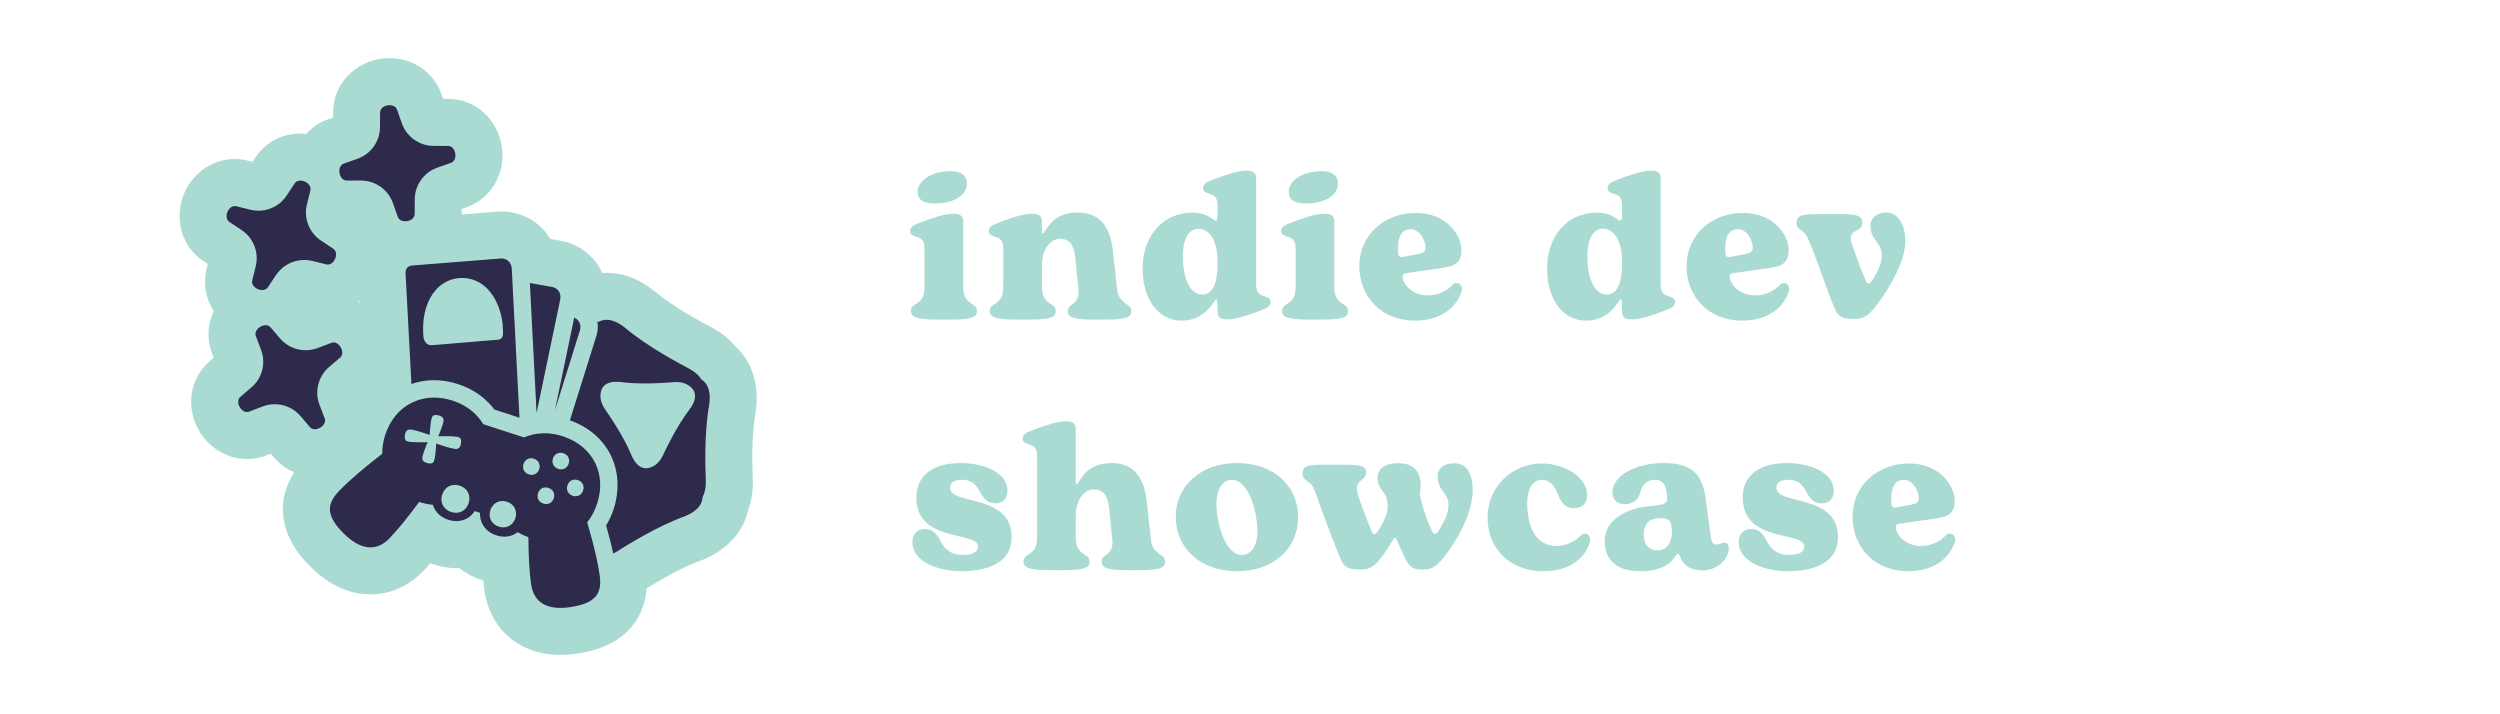
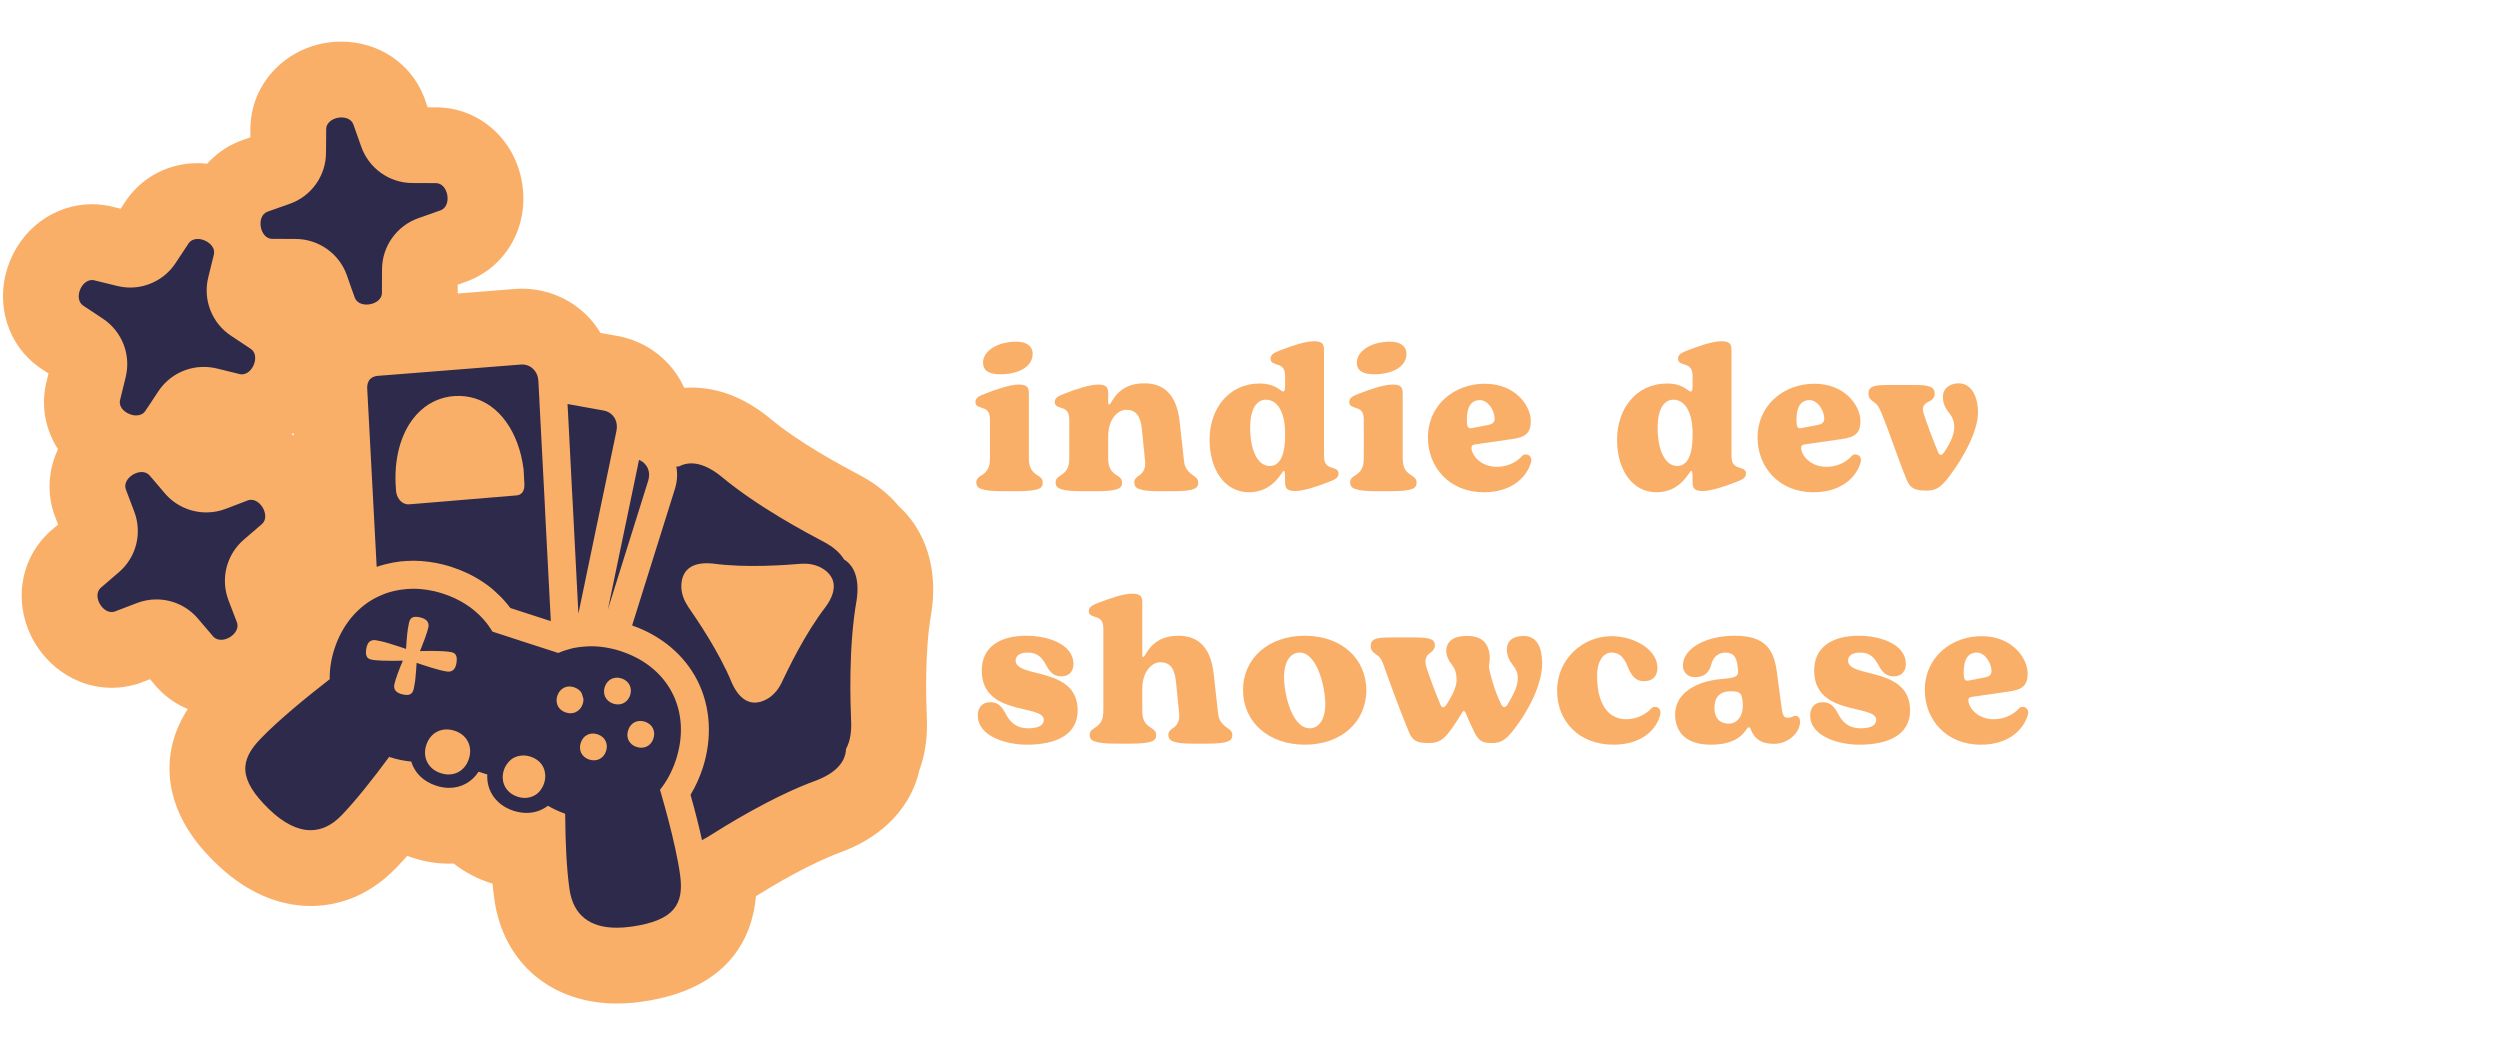
- <svg xmlns="http://www.w3.org/2000/svg" id="Layer_1" data-name="Layer 1" width="272.931mm" height="77.847mm" viewBox="0 0 773.661 220.668">
+ <svg xmlns="http://www.w3.org/2000/svg" id="Layer_1" data-name="Layer 1" viewBox="-38 -52 768 322">
  <defs>
    <style>
      .cls-1 {
-         fill: #a9dbd3;
+         fill: #faaf69;
      }

      .cls-2 {
        fill: none;
      }

      .cls-3 {
        fill: #2d2a4b;
      }
    </style>
  </defs>
-   <g>
+   <g transform="translate(-20 0)">
    <path class="cls-1" d="M284.438,73.57c-1.357-.518-2.779-.646-2.779-2.004-.064-1.486,1.357-2.003,3.167-2.713,3.166-1.229,7.431-2.715,10.146-2.715,2.196,0,3.102.582,3.102,2.585v19.321c0,2.585.129,4.459,2.714,6.01.84.518,1.551,1.034,1.551,2.197,0,1.745-1.034,2.649-8.142,2.649h-4.007c-6.85,0-8.271-.904-8.271-2.649,0-1.099.581-1.615,1.551-2.197,2.585-1.551,2.649-3.554,2.649-5.945v-10.92c0-1.875-.323-2.973-1.68-3.619ZM283.985,59.354c0-3.555,4.523-6.397,10.146-6.397,3.36-.064,5.105,1.551,5.105,3.684,0,4.136-4.459,6.333-9.951,6.333-3.49,0-5.3-1.1-5.3-3.619Z" />
    <path class="cls-1" d="M325.149,94.055c.84.518,1.551,1.034,1.551,2.197,0,1.745-1.034,2.649-8.142,2.649h-4.007c-6.85,0-8.271-.904-8.271-2.649,0-1.099.581-1.615,1.551-2.197,2.585-1.551,2.649-3.554,2.649-5.945v-10.92c0-1.875-.323-2.973-1.68-3.619-1.357-.518-2.779-.646-2.779-2.004-.064-1.486,1.357-2.003,3.167-2.713,3.166-1.229,7.431-2.715,10.146-2.715,2.196,0,3.102.582,3.102,2.585v2.714c0,.646.129.84.323.84.775,0,2.197-6.526,10.727-6.526,5.364,0,9.952,2.649,10.921,11.955l1.293,11.632c.129,1.292.323,2.973,2.843,4.717.841.582,1.551,1.034,1.551,2.197,0,1.745-1.033,2.649-7.948,2.649h-4.006c-6.269,0-7.69-.904-7.69-2.649,0-1.099.646-1.615,1.422-2.133,2.133-1.356,2.003-3.618,1.874-4.717l-.97-9.629c-.452-4.135-1.874-5.881-4.846-5.881-2.263,0-5.493,2.521-5.493,8.207v5.945c0,2.585.129,4.459,2.714,6.01Z" />
    <path class="cls-1" d="M353.582,83.069c0-9.435,5.816-17.254,15.38-17.254,4.977,0,6.397,2.456,7.303,2.456.517,0,.517-1.229.517-2.779v-1.615c0-1.874-.323-2.973-1.68-3.619-1.357-.517-2.779-.646-2.779-2.003-.064-1.486,1.357-2.003,3.167-2.714,3.166-1.229,7.431-2.715,10.146-2.715,2.197,0,3.102.582,3.102,2.586v32.375c0,1.873.323,2.973,1.68,3.619,1.357.516,2.779.646,2.779,2.002.064,1.486-1.357,2.004-3.167,2.715-3.166,1.228-7.431,2.714-10.146,2.714-2.196,0-3.102-.581-3.102-2.585v-.388c0-2.326-.064-3.231-.388-3.231-.646,0-3.037,6.592-10.727,6.592-7.303,0-12.085-6.785-12.085-16.155ZM376.781,81.648v-.711c0-6.074-2.262-10.146-5.881-10.146-2.455,0-4.846,2.133-4.846,8.66,0,6.655,2.196,11.695,6.01,11.695,2.391,0,4.717-1.938,4.717-9.498Z" />
    <path class="cls-1" d="M399.272,73.57c-1.357-.518-2.779-.646-2.779-2.004-.064-1.486,1.357-2.003,3.167-2.713,3.166-1.229,7.431-2.715,10.146-2.715,2.196,0,3.102.582,3.102,2.585v19.321c0,2.585.129,4.459,2.714,6.01.84.518,1.551,1.034,1.551,2.197,0,1.745-1.034,2.649-8.142,2.649h-4.007c-6.85,0-8.271-.904-8.271-2.649,0-1.099.581-1.615,1.551-2.197,2.585-1.551,2.649-3.554,2.649-5.945v-10.92c0-1.875-.323-2.973-1.68-3.619ZM398.819,59.354c0-3.555,4.523-6.397,10.146-6.397,3.36-.064,5.105,1.551,5.105,3.684,0,4.136-4.459,6.333-9.951,6.333-3.49,0-5.3-1.1-5.3-3.619Z" />
    <path class="cls-1" d="M420.661,82.424c0-10.082,8.143-16.543,17.448-16.543,9.499,0,14.151,6.85,14.151,11.438,0,3.748-1.615,4.976-5.687,5.557l-11.179,1.616c-1.034.129-1.357.388-1.357,1.034,0,2.262,2.778,5.881,7.819,5.881,3.812,0,6.526-1.939,7.689-3.297.388-.387.711-.517,1.099-.517,1.745,0,1.938,1.616,1.681,2.456-1.163,4.135-5.493,9.176-14.476,9.176-10.662,0-17.189-7.754-17.189-16.801ZM441.147,76.543c0-2.197-1.874-5.622-4.523-5.622s-4.007,2.003-4.007,6.074c0,2.649.518,2.714,1.874,2.456l4.653-.905c1.421-.259,2.003-.84,2.003-2.003Z" />
    <path class="cls-1" d="M478.757,83.069c0-9.435,5.816-17.254,15.38-17.254,4.977,0,6.397,2.456,7.303,2.456.517,0,.517-1.229.517-2.779v-1.615c0-1.874-.323-2.973-1.68-3.619-1.357-.517-2.779-.646-2.779-2.003-.064-1.486,1.357-2.003,3.167-2.714,3.166-1.229,7.431-2.715,10.146-2.715,2.197,0,3.102.582,3.102,2.586v32.375c0,1.873.323,2.973,1.68,3.619,1.357.516,2.779.646,2.779,2.002.064,1.486-1.357,2.004-3.167,2.715-3.166,1.228-7.431,2.714-10.146,2.714-2.196,0-3.102-.581-3.102-2.585v-.388c0-2.326-.064-3.231-.388-3.231-.646,0-3.037,6.592-10.727,6.592-7.303,0-12.085-6.785-12.085-16.155ZM501.956,81.648v-.711c0-6.074-2.262-10.146-5.88-10.146-2.456,0-4.847,2.133-4.847,8.66,0,6.655,2.196,11.695,6.01,11.695,2.391,0,4.717-1.938,4.717-9.498Z" />
    <path class="cls-1" d="M521.926,82.424c0-10.082,8.143-16.543,17.448-16.543,9.499,0,14.151,6.85,14.151,11.438,0,3.748-1.615,4.976-5.687,5.557l-11.179,1.616c-1.034.129-1.357.388-1.357,1.034,0,2.262,2.778,5.881,7.819,5.881,3.812,0,6.526-1.939,7.689-3.297.388-.387.711-.517,1.099-.517,1.745,0,1.938,1.616,1.681,2.456-1.163,4.135-5.493,9.176-14.476,9.176-10.662,0-17.189-7.754-17.189-16.801ZM542.411,76.543c0-2.197-1.874-5.622-4.523-5.622s-4.007,2.003-4.007,6.074c0,2.649.518,2.714,1.874,2.456l4.653-.905c1.421-.259,2.003-.84,2.003-2.003Z" />
    <path class="cls-1" d="M567.744,95.412c-2.844-6.914-4.976-13.764-7.819-20.679-.84-2.067-1.486-2.714-2.455-3.36-.841-.582-1.486-1.163-1.486-2.455,0-2.456,2.132-2.65,6.655-2.65h8.271c4.718,0,5.429,1.164,5.429,2.779,0,.84-.452,1.68-1.81,2.326-1.615.775-2.133,1.744-1.615,3.555.775,2.52,2.973,8.465,4.523,12.084.452,1.098,1.163.84,1.744,0,2.327-3.426,3.167-5.752,3.167-7.949,0-1.422-.452-2.778-1.422-4.006-1.81-2.197-2.067-3.748-2.067-5.17,0-2.908,2.649-4.136,4.781-4.136,4.459,0,6.01,4.911,6.01,8.853,0,5.816-4.394,13.765-8.336,19.064-2.649,3.618-4.265,5.039-7.173,5.039h-.517c-3.425,0-4.782-.71-5.881-3.295Z" />
    <path class="cls-1" d="M282.369,167.727c0-2.326,1.357-4.007,3.812-4.007,1.874,0,3.296.646,4.847,3.683,1.228,2.327,3.037,4.33,6.915,4.33,3.554,0,4.717-1.228,4.717-2.584,0-4.912-19.063-1.035-19.063-15.122,0-7.366,5.622-10.728,13.765-10.728,6.01,0,14.41,2.326,14.41,8.725,0,1.938-1.163,3.748-3.618,3.748-1.81,0-3.231-.518-4.718-3.296-1.163-2.197-2.521-4.007-5.687-4.007-2.456,0-3.748.97-3.748,2.456,0,5.558,19.063,1.681,19.063,15.315,0,7.366-6.462,10.533-15.639,10.533-5.88,0-15.057-2.326-15.057-9.047Z" />
    <path class="cls-1" d="M335.618,171.604c.84.517,1.551,1.033,1.551,2.197,0,1.744-1.034,2.648-8.143,2.648h-4.006c-6.85,0-8.271-.904-8.271-2.648,0-1.1.581-1.615,1.551-2.197,2.585-1.551,2.649-3.555,2.649-5.945v-24.232c0-1.875-.323-2.973-1.681-3.619-1.356-.518-2.778-.646-2.778-2.004-.064-1.486,1.357-2.002,3.166-2.713,3.167-1.229,7.432-2.715,10.146-2.715,2.197,0,3.103.582,3.103,2.585v16.026c0,.646.129.84.323.84.775,0,2.196-6.527,10.727-6.527,5.363,0,9.952,2.65,10.921,11.955l1.293,11.633c.129,1.291.322,2.972,2.843,4.717.84.582,1.551,1.033,1.551,2.197,0,1.744-1.033,2.648-7.948,2.648h-4.007c-6.268,0-7.689-.904-7.689-2.648,0-1.1.646-1.615,1.422-2.133,2.132-1.357,2.003-3.619,1.874-4.717l-.97-9.629c-.452-4.136-1.874-5.881-4.847-5.881-2.262,0-5.492,2.521-5.492,8.207v5.945c0,2.584.129,4.459,2.714,6.01Z" />
    <path class="cls-1" d="M363.86,159.972c0-9.693,7.755-16.673,18.999-16.673,11.18,0,18.869,6.979,18.869,16.737s-7.689,16.737-18.869,16.737c-11.244,0-18.999-7.044-18.999-16.802ZM389.127,164.301c0-5.428-2.585-15.832-7.884-15.832-2.585,0-4.782,2.456-4.782,7.561,0,5.429,2.521,15.703,7.884,15.703,2.649,0,4.782-2.455,4.782-7.432Z" />
    <path class="cls-1" d="M414.848,172.961c-2.844-6.915-5.363-13.765-7.819-20.68-.711-2.067-1.486-2.714-2.455-3.359-.841-.582-1.486-1.164-1.486-2.456,0-2.456,2.132-2.649,6.655-2.649h6.979c5.363,0,6.074.904,6.074,2.52,0,.841-.646,1.681-1.228,2.068-1.681,1.099-2.003,2.455-1.357,4.652.582,1.875,2.779,7.885,4.33,11.503.452,1.099,1.163.841,1.744,0,2.262-3.425,3.167-5.944,3.167-7.561,0-2.392-.452-3.489-1.422-4.782-1.099-1.422-1.745-2.778-1.745-4.265,0-1.745.905-4.589,6.269-4.589h.323c3.877,0,6.785,1.875,6.785,6.98,0,.904-.259,1.938-.259,2.455,0,1.098,1.874,8.078,3.878,11.761.581,1.099,1.356.581,1.744,0,2.456-4.007,3.231-6.074,3.231-8.401,0-1.162-.259-2.262-1.681-4.07-.904-1.099-1.68-2.779-1.68-4.523,0-2.973,2.262-4.201,5.17-4.201,4.394,0,5.687,4.072,5.687,8.401,0,5.04-2.585,12.084-8.014,19.451-2.649,3.618-4.265,5.04-7.173,5.04h-.517c-2.649,0-3.812-.711-5.105-3.295-.775-1.551-1.68-3.555-2.714-5.945-.388-.84-.711-.646-.969-.259-1.357,2.262-2.392,3.877-3.748,5.687-1.745,2.391-3.36,3.812-6.269,3.812h-.517c-3.425,0-4.782-.711-5.881-3.295Z" />
    <path class="cls-1" d="M460.343,160.166c0-9.822,8.014-16.737,16.673-16.737,7.108,0,14.151,4.136,14.151,9.758,0,2.067-1.033,4.071-4.2,4.071-2.326,0-3.748-1.486-4.847-4.266-1.163-2.973-2.585-4.523-5.04-4.523-2.391,0-4.459,2.391-4.459,7.238,0,7.625,2.844,13.247,8.982,13.247,3.36,0,6.203-1.745,7.432-3.103.517-.517.969-.711,1.292-.711,1.551,0,1.938,1.293,1.681,2.456-1.099,4.459-5.622,9.177-14.346,9.177-10.34,0-17.319-6.915-17.319-16.607Z" />
    <path class="cls-1" d="M496.596,167.468c0-6.397,6.268-10.274,14.669-10.921,4.006-.323,4.911-.775,4.652-2.844l-.129-1.098c-.323-2.521-1.099-4.137-3.748-4.137-1.874,0-3.684,1.099-4.33,3.619-.646,2.649-2.262,3.941-5.17,3.941-1.68,0-3.554-1.228-3.554-3.554,0-5.429,7.302-9.177,15.896-9.177,9.629,0,12.084,4.395,12.989,11.309l1.486,11.115c.323,2.391.904,2.779,1.874,2.779,1.228,0,1.551-.582,2.262-.582.646,0,1.486.323,1.486,1.81,0,3.102-3.36,6.785-8.014,6.785-4.136,0-6.074-1.745-7.108-4.395-.129-.388-.388-.71-.646-.71-.905,0-1.81,5.363-11.632,5.363-8.336,0-10.985-4.523-10.985-9.306ZM517.275,163.139l-.065-.453c-.258-1.938-1.099-2.326-3.554-2.326-3.684,0-4.976,2.197-4.976,5.105,0,3.295,1.81,4.846,4.394,4.846,2.715,0,4.847-2.648,4.201-7.172Z" />
    <path class="cls-1" d="M538.084,167.727c0-2.326,1.357-4.007,3.812-4.007,1.874,0,3.296.646,4.847,3.683,1.228,2.327,3.037,4.33,6.915,4.33,3.554,0,4.717-1.228,4.717-2.584,0-4.912-19.063-1.035-19.063-15.122,0-7.366,5.622-10.728,13.765-10.728,6.01,0,14.41,2.326,14.41,8.725,0,1.938-1.163,3.748-3.618,3.748-1.81,0-3.231-.518-4.718-3.296-1.163-2.197-2.521-4.007-5.687-4.007-2.456,0-3.748.97-3.748,2.456,0,5.558,19.063,1.681,19.063,15.315,0,7.366-6.462,10.533-15.639,10.533-5.88,0-15.057-2.326-15.057-9.047Z" />
    <path class="cls-1" d="M573.302,159.972c0-10.081,8.143-16.543,17.448-16.543,9.499,0,14.151,6.85,14.151,11.438,0,3.748-1.615,4.975-5.687,5.557l-11.179,1.615c-1.034.129-1.357.389-1.357,1.034,0,2.262,2.778,5.881,7.819,5.881,3.812,0,6.526-1.938,7.689-3.296.388-.388.711-.518,1.099-.518,1.745,0,1.938,1.616,1.681,2.456-1.163,4.136-5.493,9.177-14.476,9.177-10.662,0-17.189-7.755-17.189-16.802ZM593.787,154.091c0-2.196-1.874-5.622-4.523-5.622s-4.007,2.004-4.007,6.074c0,2.65.518,2.715,1.874,2.456l4.653-.905c1.421-.258,2.003-.84,2.003-2.003Z" />
  </g>
-   <g>
+   <g transform="translate(-126 -68) scale(1.6)">
    <g>
      <path class="cls-1" d="M227.617,107.23c-1.975-2.369-4.495-4.377-7.532-5.995l-.148-.079c-3.13-1.659-11.445-6.069-17.241-10.941l-.347-.282c-4.64-3.664-9.558-5.521-14.618-5.521-.453,0-.906.016-1.357.048-2.367-5.19-7.135-8.982-12.955-9.976l-3.12-.56c-.623-1.027-1.336-1.997-2.16-2.88-3.306-3.57-8.002-5.614-12.905-5.614-.397,0-.956.01-1.631.074l-10.722.847c.002-.501.007-1.653.007-1.696.246-.089,1.89-.674,1.89-.674l.272-.109c7.389-2.955,11.572-10.711,10.175-18.863-1.399-8.149-7.924-14.067-15.869-14.39l-.296-.013-1.952-.006c-.191-.538-.355-1-.478-1.367l-.14-.424-.167-.414c-2.551-6.32-8.739-10.403-15.767-10.403-9.427,0-17.099,7.088-17.468,16.136l-.013.297s-.004,1.296-.01,1.949c-.575.206-1.806.632-1.806.632l-.351.14c-2.414.964-4.478,2.448-6.125,4.283-.604-.063-1.211-.104-1.821-.104-5.401,0-10.304,2.458-13.454,6.742l-.266.362-.243.377c-.217.337-.504.767-.837,1.267-.128-.03-2.101-.514-2.101-.514l-.488-.086c-.979-.174-1.957-.263-2.904-.263-7.342,0-13.864,4.891-16.226,12.169-2.316,7.132.068,14.784,5.931,19.04l.323.234.335.216c.341.221.775.51,1.28.847-.024.097-.456,1.863-.456,1.863l-.056.264c-.908,4.295-.053,8.722,2.338,12.399-1.828,3.878-2.151,8.322-.766,12.384l.083.246.699,1.842c-.445.385-.828.714-1.131.966l-.306.254-.292.271c-5.046,4.68-6.63,11.976-4.036,18.586,2.645,6.742,9.089,11.272,16.034,11.272,1.493,0,2.948-.201,4.451-.613l.795-.218.766-.307c.36-.144.822-.318,1.36-.523.148.173,1.371,1.602,1.371,1.602l.288.301c1.607,1.68,3.511,2.966,5.599,3.828-2.604,4.027-3.778,8.327-3.46,12.844.618,8.801,6.909,14.881,8.983,16.887,6.924,6.683,13.643,8.086,18.06,8.086,4.275,0,10.591-1.265,16.407-7.293.689-.716,1.404-1.493,2.146-2.331.336.127.676.246,1.019.357,2.292.756,4.656,1.139,7.028,1.139.295,0,.587-.006.879-.019,2.033,1.599,4.391,2.869,7.011,3.718,0,0,.34.107.435.135.11,1.116.236,2.166.376,3.148,1.735,12.071,10.947,19.871,23.472,19.871,1.637,0,3.311-.124,4.911-.36,17.179-2.443,21.189-12.929,21.826-20.257,3.569-2.215,10.502-6.348,16.711-8.599l.405-.153c7.636-3.029,12.762-8.66,14.266-15.453,1.049-2.859,1.534-6.006,1.445-9.397l-.006-.184c-.125-3.199-.508-12.934.836-20.524l.07-.436c1.186-8.129-1.131-15.384-6.257-20.083ZM111.383,93.103l.027.518c-.143-.081-.286-.16-.431-.238.134-.094.273-.182.404-.28Z" />
      <path class="cls-3" d="M85.042,125.089c-1.258,0-2.534.225-3.754.695-1.783.694-3.323,1.258-4.261,1.633-.207.056-.394.094-.601.094-1.971,0-3.66-3.191-2.102-4.637.769-.638,2.008-1.727,3.454-2.966,3.398-2.872,4.58-7.565,2.985-11.713-.676-1.783-1.258-3.323-1.614-4.261-.563-1.652,1.389-3.304,3.06-3.304.544,0,1.07.188,1.464.601.657.769,1.746,2.008,2.966,3.473,2.027,2.384,4.956,3.679,7.978,3.679,1.258,0,2.515-.225,3.754-.695,1.783-.695,3.322-1.258,4.261-1.633.188-.056.394-.093.582-.093,1.971,0,3.66,3.191,2.103,4.637-.77.638-1.99,1.727-3.454,2.966-3.379,2.873-4.58,7.565-2.985,11.714.695,1.783,1.258,3.323,1.633,4.261.544,1.652-1.389,3.303-3.06,3.303-.563,0-1.089-.187-1.483-.6-.657-.77-1.727-2.009-2.966-3.473-2.027-2.384-4.956-3.679-7.959-3.679ZM79.129,82.421c-.469,1.858-.845,3.454-1.089,4.43-.338,1.596,1.502,2.91,3.097,2.91.695,0,1.333-.244,1.727-.807.563-.845,1.483-2.196,2.515-3.792,1.971-2.984,5.275-4.712,8.729-4.712.845,0,1.689.094,2.534.3,1.858.469,3.454.845,4.43,1.089.131.019.244.038.375.038,2.084,0,3.529-3.585,1.746-4.862-.845-.563-2.215-1.483-3.811-2.534-3.698-2.422-5.462-6.945-4.392-11.244.469-1.858.845-3.454,1.088-4.43.319-1.595-1.52-2.928-3.116-2.928-.676,0-1.314.244-1.727.808-.544.845-1.464,2.196-2.516,3.811-1.952,2.984-5.275,4.712-8.729,4.712-.845,0-1.689-.113-2.534-.319-1.858-.469-3.454-.845-4.43-1.088-.113-.019-.244-.038-.357-.038-2.102,0-3.529,3.585-1.746,4.88.845.544,2.196,1.464,3.792,2.516,3.717,2.44,5.481,6.945,4.411,11.263ZM107.192,55.86h.169c1.014,0,2.572.018,4.393.018,4.43.019,8.391,2.816,9.855,7.002.619,1.821,1.183,3.36,1.521,4.299.357.901,1.276,1.296,2.253,1.296,1.389,0,2.891-.807,2.947-2.178,0-.995.019-2.647.019-4.561,0-4.43,2.816-8.391,7.002-9.855,1.802-.62,3.341-1.182,4.299-1.521,2.159-.863,1.427-5.106-.882-5.2h-.187c-1.014,0-2.572-.018-4.374-.018-4.449,0-8.391-2.816-9.855-7.002-.638-1.802-1.201-3.341-1.521-4.298-.357-.883-1.295-1.296-2.271-1.296-1.389,0-2.872.826-2.928,2.177,0,1.014-.019,2.647-.038,4.562,0,4.449-2.797,8.391-6.983,9.855-1.821.638-3.36,1.201-4.299,1.521-2.159.863-1.445,5.106.882,5.2ZM219.475,125.214c-1.612,9.108-1.196,19.855-1.048,23.63.054,2.029-.296,3.681-.994,4.957-.081,2.458-1.908,4.54-5.535,5.978-8.705,3.157-17.813,8.893-21.01,10.908-.376.228-.739.43-1.102.618-.564-2.566-1.29-5.454-2.203-8.705.954-1.572,1.733-3.292,2.337-5.118,1.881-5.844,1.518-11.822-1.034-16.846-2.485-4.863-6.905-8.597-12.52-10.546l8.221-26.236c.443-1.424.537-2.888.269-4.272.174-.013.336-.027.51-.027.725-.39,1.518-.591,2.364-.591,1.666,0,3.56.779,5.602,2.391,7.08,5.951,16.591,10.962,19.935,12.735,1.787.954,3.036,2.082,3.788,3.318,2.096,1.303,2.982,3.936,2.418,7.805ZM212.449,118.887c-.323-.148-.645-.269-.954-.363-.228-.067-.47-.134-.725-.174-.027,0-.04,0-.054-.014-.618-.107-1.303-.134-2.069-.08-2.673.215-10.29.833-16.806-.054-4.111-.417-6.179,1.343-6.018,4.756.027.349.081.685.161,1.008.054.228.121.47.215.725,0,.014.013.014.013.027.215.591.537,1.209.954,1.841,1.531,2.216,5.87,8.504,8.369,14.589,1.693,3.761,4.245,4.675,7.12,2.835.296-.201.551-.417.793-.645.175-.161.349-.349.524-.551,0-.013.013-.027.027-.027.403-.484.779-1.061,1.101-1.746,1.155-2.432,4.433-9.336,8.45-14.535,2.418-3.345,1.935-6.032-1.101-7.59ZM179.469,102.242c.04-.148.081-.296.094-.43.202-1.034-.081-2.015-.725-2.714-.296-.349-.685-.618-1.155-.793l-.349,1.733-.752,3.614-4.876,23.388,7.765-24.798ZM164.182,91.643l.148,2.848.484,9.471.161,2.915.148,2.902.927,18.055,4.299-20.661.725-3.453.725-3.493.712-3.425.551-2.633.309-1.518c.081-.403.094-.806.04-1.182-.161-1.343-1.142-2.418-2.566-2.66l-6.878-1.236.067,1.249.148,2.821ZM137.462,81.38l15.596-1.236,1.881-.148c.094-.013.201-.013.296-.013.9,0,1.693.363,2.243.967.511.537.833,1.276.887,2.122l.04.766.148,2.754.027.672.148,2.834.148,2.848.699,13.366.134,2.835.148,2.821.9,17.289-7.577-2.458-.188-.053c-.766-1.034-1.639-2.002-2.579-2.848-.833-.82-1.746-1.532-2.727-2.176-1.787-1.195-3.775-2.149-5.965-2.861-.578-.188-1.155-.349-1.733-.497-.887-.215-1.773-.39-2.66-.497-.9-.121-1.8-.188-2.7-.202h-.282c-.846,0-1.679.054-2.498.134-.967.121-1.921.296-2.848.537-.564.134-1.128.309-1.679.497l-1.814-34.202c-.054-.887.188-2.378,2.23-2.485l9.726-.765ZM138.188,87.143c-1.223.604-2.311,1.464-3.264,2.512v.013c-2.687,2.982-4.178,7.59-3.976,13.071l.054.9c.013.201.027.403.04.605.054.604.255,1.142.551,1.558.47.699,1.196,1.102,2.028,1.021l.511-.04,2.794-.229,1.142-.094,5.777-.484,10.183-.846c1.531-.067,1.693-1.397,1.652-2.19l-.148-2.794c-.457-3.627-1.625-6.73-3.318-9.094-.86-1.236-1.881-2.257-3.009-3.063-.967-.685-2.015-1.209-3.13-1.532-1.182-.349-2.431-.497-3.748-.417-.403.027-.806.068-1.196.134-1.048.188-2.028.511-2.942.967ZM185.595,178.102c.725,5.494-1.101,8.638-9.323,9.806-1.008.148-1.961.215-2.861.215-5.186,0-8.356-2.432-9.068-7.389-.551-3.856-.779-8.813-.82-13.877-.013-.201-.013-.417-.013-.618-1.182-.417-2.297-.941-3.305-1.532-.067.054-.134.094-.201.134-1.115.806-2.445,1.236-3.896,1.236-.806,0-1.639-.134-2.499-.403-3.318-1.075-5.212-3.802-5.051-6.972l-1.666-.537c-1.276,1.975-3.318,3.103-5.656,3.103-.806,0-1.652-.134-2.499-.416-2.472-.793-4.151-2.512-4.782-4.635-1.33-.121-2.687-.39-4.057-.833-.067-.027-.121-.054-.175-.067-3.13,4.245-6.354,8.329-9.162,11.244-1.84,1.907-3.828,2.835-5.924,2.835-2.526,0-5.212-1.357-7.953-4.004-6.045-5.843-5.602-9.471-1.652-13.554,3.385-3.506,8.342-7.604,13.272-11.432-.027-1.867.255-3.829.9-5.803.752-2.324,1.867-4.352,3.251-6.018.766-.927,1.626-1.746,2.552-2.458.819-.631,1.693-1.155,2.606-1.585.04-.027.067-.04.108-.04.94-.457,1.934-.806,2.955-1.034.712-.174,1.451-.296,2.203-.349.202-.04.403-.054.618-.04.282-.027.564-.04.846-.04.443,0,.9.014,1.357.054.887.067,1.773.215,2.687.417.551.134,1.115.296,1.679.47,3.224,1.048,5.844,2.767,7.765,4.943.658.739,1.223,1.518,1.72,2.351l.967.309,2.687.873,1.84.604,5.857,1.894,1.29.417c.793-.349,1.612-.618,2.458-.833.201-.054.417-.094.631-.148.712-.134,1.451-.229,2.203-.269.336-.027.658-.04.994-.04s.672.013,1.008.027c.242.013.484.04.739.067.645.067,1.303.161,1.961.309.658.134,1.316.309,1.975.524.201.067.403.134.604.215,8.88,3.17,12.963,11.553,10.035,20.607-.725,2.23-1.773,4.178-3.076,5.803,1.102,3.802,2.136,7.657,2.902,11.177.202.913.376,1.8.537,2.646.161.846.296,1.666.403,2.445.013.067.013.134.027.202ZM140.807,138.93c.201.027.376.04.551,0,.067-.013.134-.027.188-.04.067-.013.134-.04.201-.067.04-.013.094-.04.134-.08.054-.027.094-.067.134-.108h.013c.094-.081.175-.175.242-.282.027-.04.054-.067.067-.108.054-.107.107-.228.161-.363,0-.013.013-.027.013-.04.027-.107.067-.228.094-.363,0-.013.013-.04.013-.067.013-.04.013-.094.027-.148.04-.228.054-.417.054-.591.027-1.021-.43-1.384-1.276-1.505-1.639-.255-4.299-.188-5.803-.161.067-.175.148-.349.228-.524.524-1.316,1.128-2.861,1.384-3.976.148-.685-.04-1.209-.551-1.545-.255-.188-.578-.322-.967-.417-.9-.215-1.437-.134-1.773.188-.202.201-.336.497-.416.873-.081.336-.148.725-.215,1.142-.174,1.222-.282,2.7-.349,3.842-.215-.081-.483-.161-.766-.255-.134-.054-.282-.094-.43-.148-.645-.215-1.384-.457-2.123-.672-.269-.08-.537-.161-.806-.228-.202-.054-.389-.094-.564-.134v-.013c-.403-.094-.779-.161-1.115-.215-.403-.067-.725-.013-1.008.148-.228.121-.416.322-.551.591-.134.242-.228.564-.282.927-.228,1.478.228,1.948,1.223,2.096.148.027.309.04.484.067.336.027.699.054,1.075.068.013.013.027.013.04.013.174,0,.336.013.51.013.578.027,1.169.027,1.733.027.363,0,.712,0,1.034-.013.336,0,.658-.013.927-.013-.081.202-.174.403-.255.618-.067.161-.134.309-.202.47-.215.551-.43,1.129-.631,1.679v.013c-.067.201-.134.403-.202.591l-.081.242c-.094.322-.174.618-.242.887-.242,1.021.309,1.679,1.518,1.961.725.175,1.209.161,1.545-.027.349-.188.524-.537.645-1.034.067-.269.121-.551.161-.86.04-.242.081-.497.121-.752.027-.228.04-.443.067-.685.04-.403.081-.82.107-1.222.04-.511.067-1.021.094-1.464,1.37.457,4.111,1.411,5.817,1.666ZM142.258,150.294c-2.405-.779-4.635.349-5.414,2.754-.779,2.391.376,4.621,2.781,5.4,2.405.793,4.621-.349,5.4-2.741.779-2.405-.349-4.635-2.767-5.414ZM159.655,158.529c-.148-1.505-1.155-2.727-2.794-3.251-.685-.228-1.357-.282-1.975-.174-.94.121-1.773.591-2.351,1.343-.349.403-.618.873-.793,1.424-.175.537-.242,1.061-.215,1.558.067,1.612,1.115,2.982,2.848,3.546.833.269,1.652.296,2.378.094.967-.242,1.787-.86,2.311-1.8.161-.268.296-.564.403-.887.215-.645.269-1.276.188-1.854ZM166.882,145.176c.121-.363.161-.725.121-1.061l-.322-1.034c-.282-.497-.766-.887-1.397-1.102-.013-.013-.04-.027-.054-.027-1.424-.47-2.727.201-3.21,1.599,0,.013-.013.027-.013.04-.322,1.008-.081,1.975.591,2.606h.013c.282.269.631.47,1.048.604.672.228,1.33.188,1.881-.067v-.013c.618-.269,1.088-.806,1.343-1.545ZM169.716,150.979c-.027-.013-.067-.013-.094-.027-1.397-.403-2.673.269-3.117,1.679-.134.43-.175.86-.121,1.249.134.9.766,1.626,1.76,1.962,1.437.457,2.767-.215,3.224-1.639.47-1.424-.215-2.754-1.652-3.224ZM175.99,143.47c.457-1.424-.228-2.754-1.652-3.21-.376-.121-.752-.174-1.101-.134-.981.08-1.773.725-2.122,1.773-.336,1.061-.054,2.069.712,2.687v.013c.255.215.578.39.94.511,1.424.457,2.754-.215,3.224-1.639ZM178.811,148.561c-1.437-.457-2.754.215-3.211,1.652-.47,1.424.202,2.741,1.639,3.211,1.437.457,2.767-.215,3.224-1.639.457-1.437-.215-2.754-1.652-3.224Z" />
    </g>
    <rect class="cls-2" x="38.789" y="4.248" width="212.171" height="212.171" />
  </g>
</svg>
